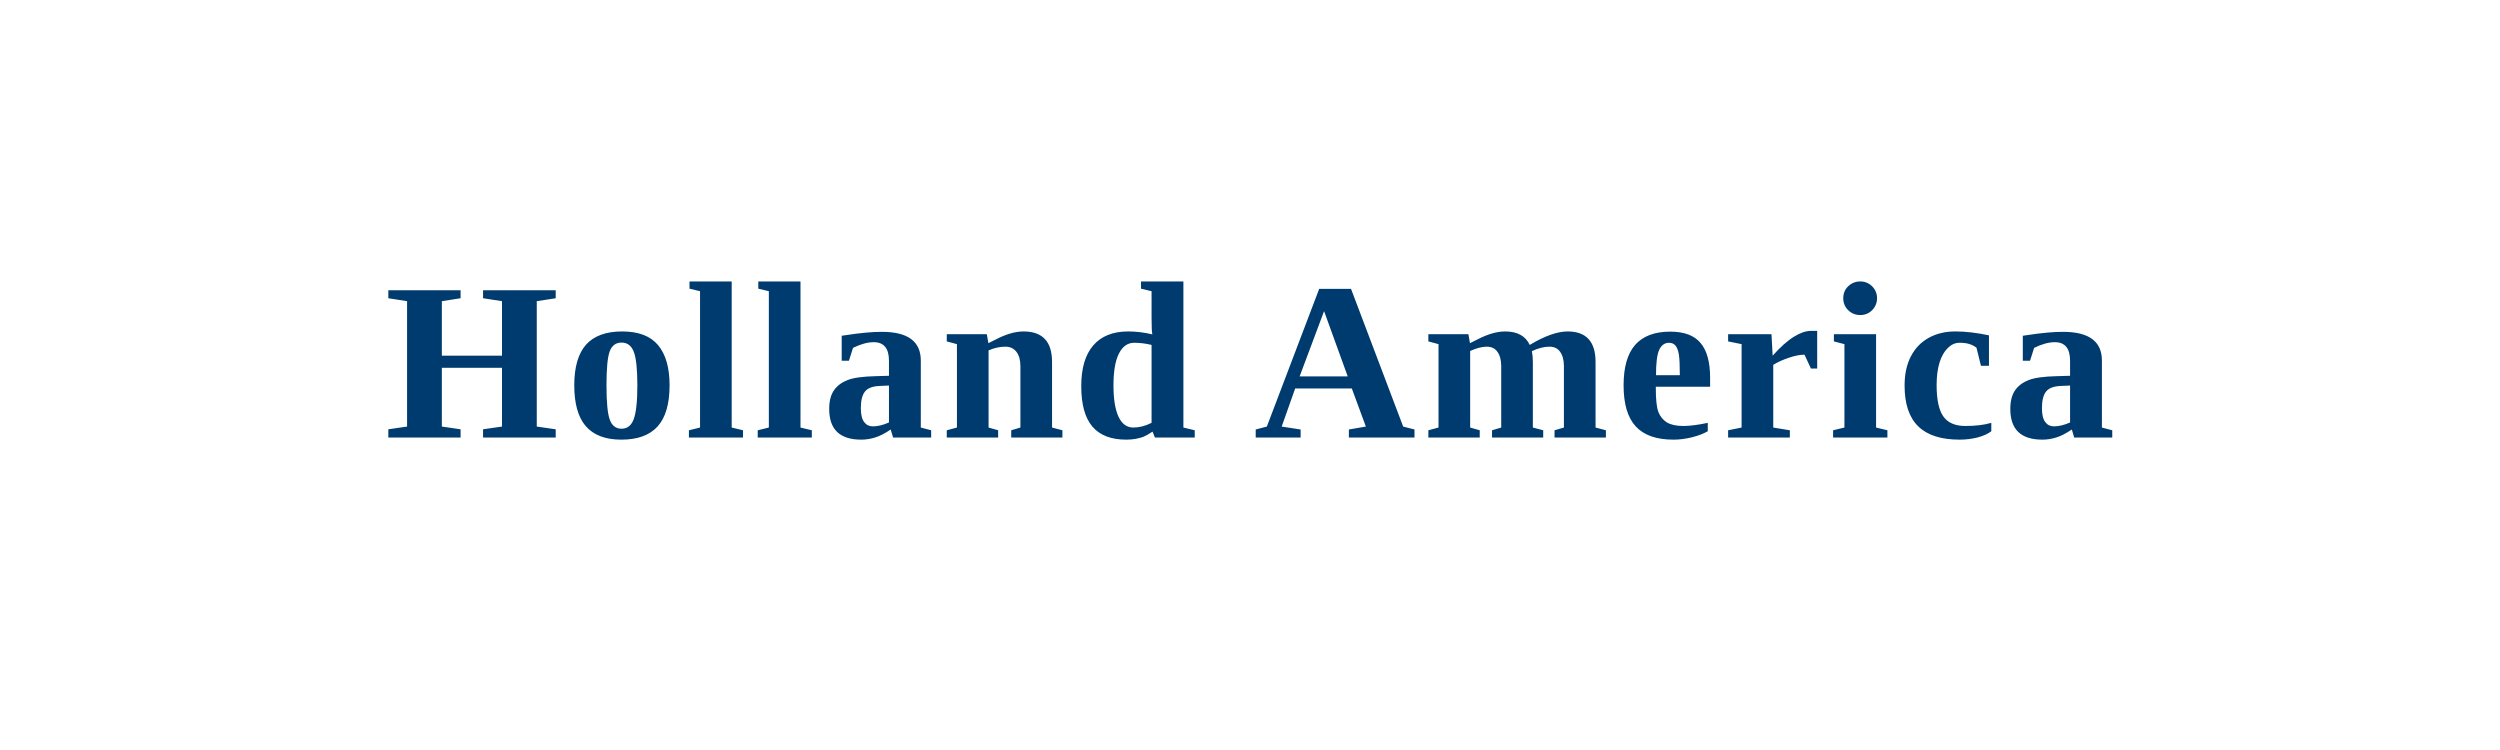
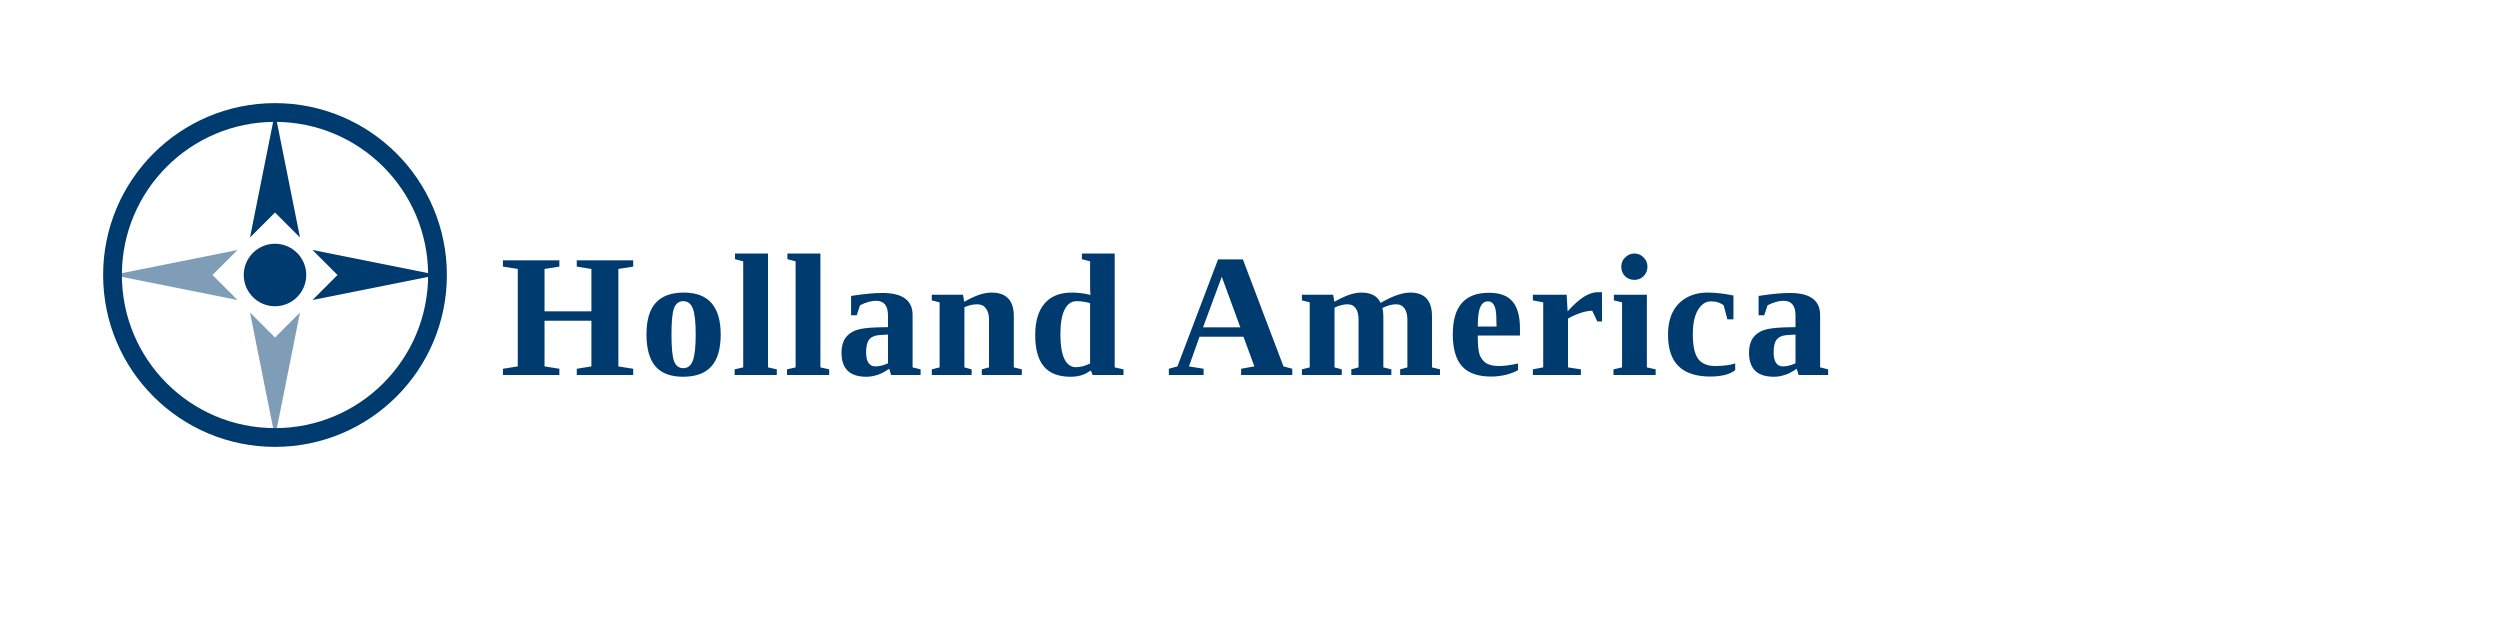
- <svg xmlns="http://www.w3.org/2000/svg" viewBox="0 0 200 60" fill="none">
-   <text x="100" y="35" text-anchor="middle" font-family="Georgia, Times New Roman, serif" font-size="18" font-weight="600" fill="#003B6F" letter-spacing="0.5">Holland America</text>
+ <svg xmlns="http://www.w3.org/2000/svg" viewBox="0 0 200 50" fill="none">
+   <g transform="translate(8, 8)">
+     <circle cx="14" cy="14" r="13" stroke="#003B6F" stroke-width="1.5" fill="none" />
+     <polygon points="14,1 16,11 14,9 12,11" fill="#003B6F" />
+     <polygon points="27,14 17,12 19,14 17,16" fill="#003B6F" />
+     <polygon points="14,27 12,17 14,19 16,17" fill="#003B6F" opacity="0.5" />
+     <polygon points="1,14 11,16 9,14 11,12" fill="#003B6F" opacity="0.5" />
+     <circle cx="14" cy="14" r="2.5" fill="#003B6F" />
+   </g>
+   <text x="40" y="30" font-family="Georgia, Times New Roman, serif" font-size="14" font-weight="600" fill="#003B6F" letter-spacing="0.3">Holland America</text>
</svg>
